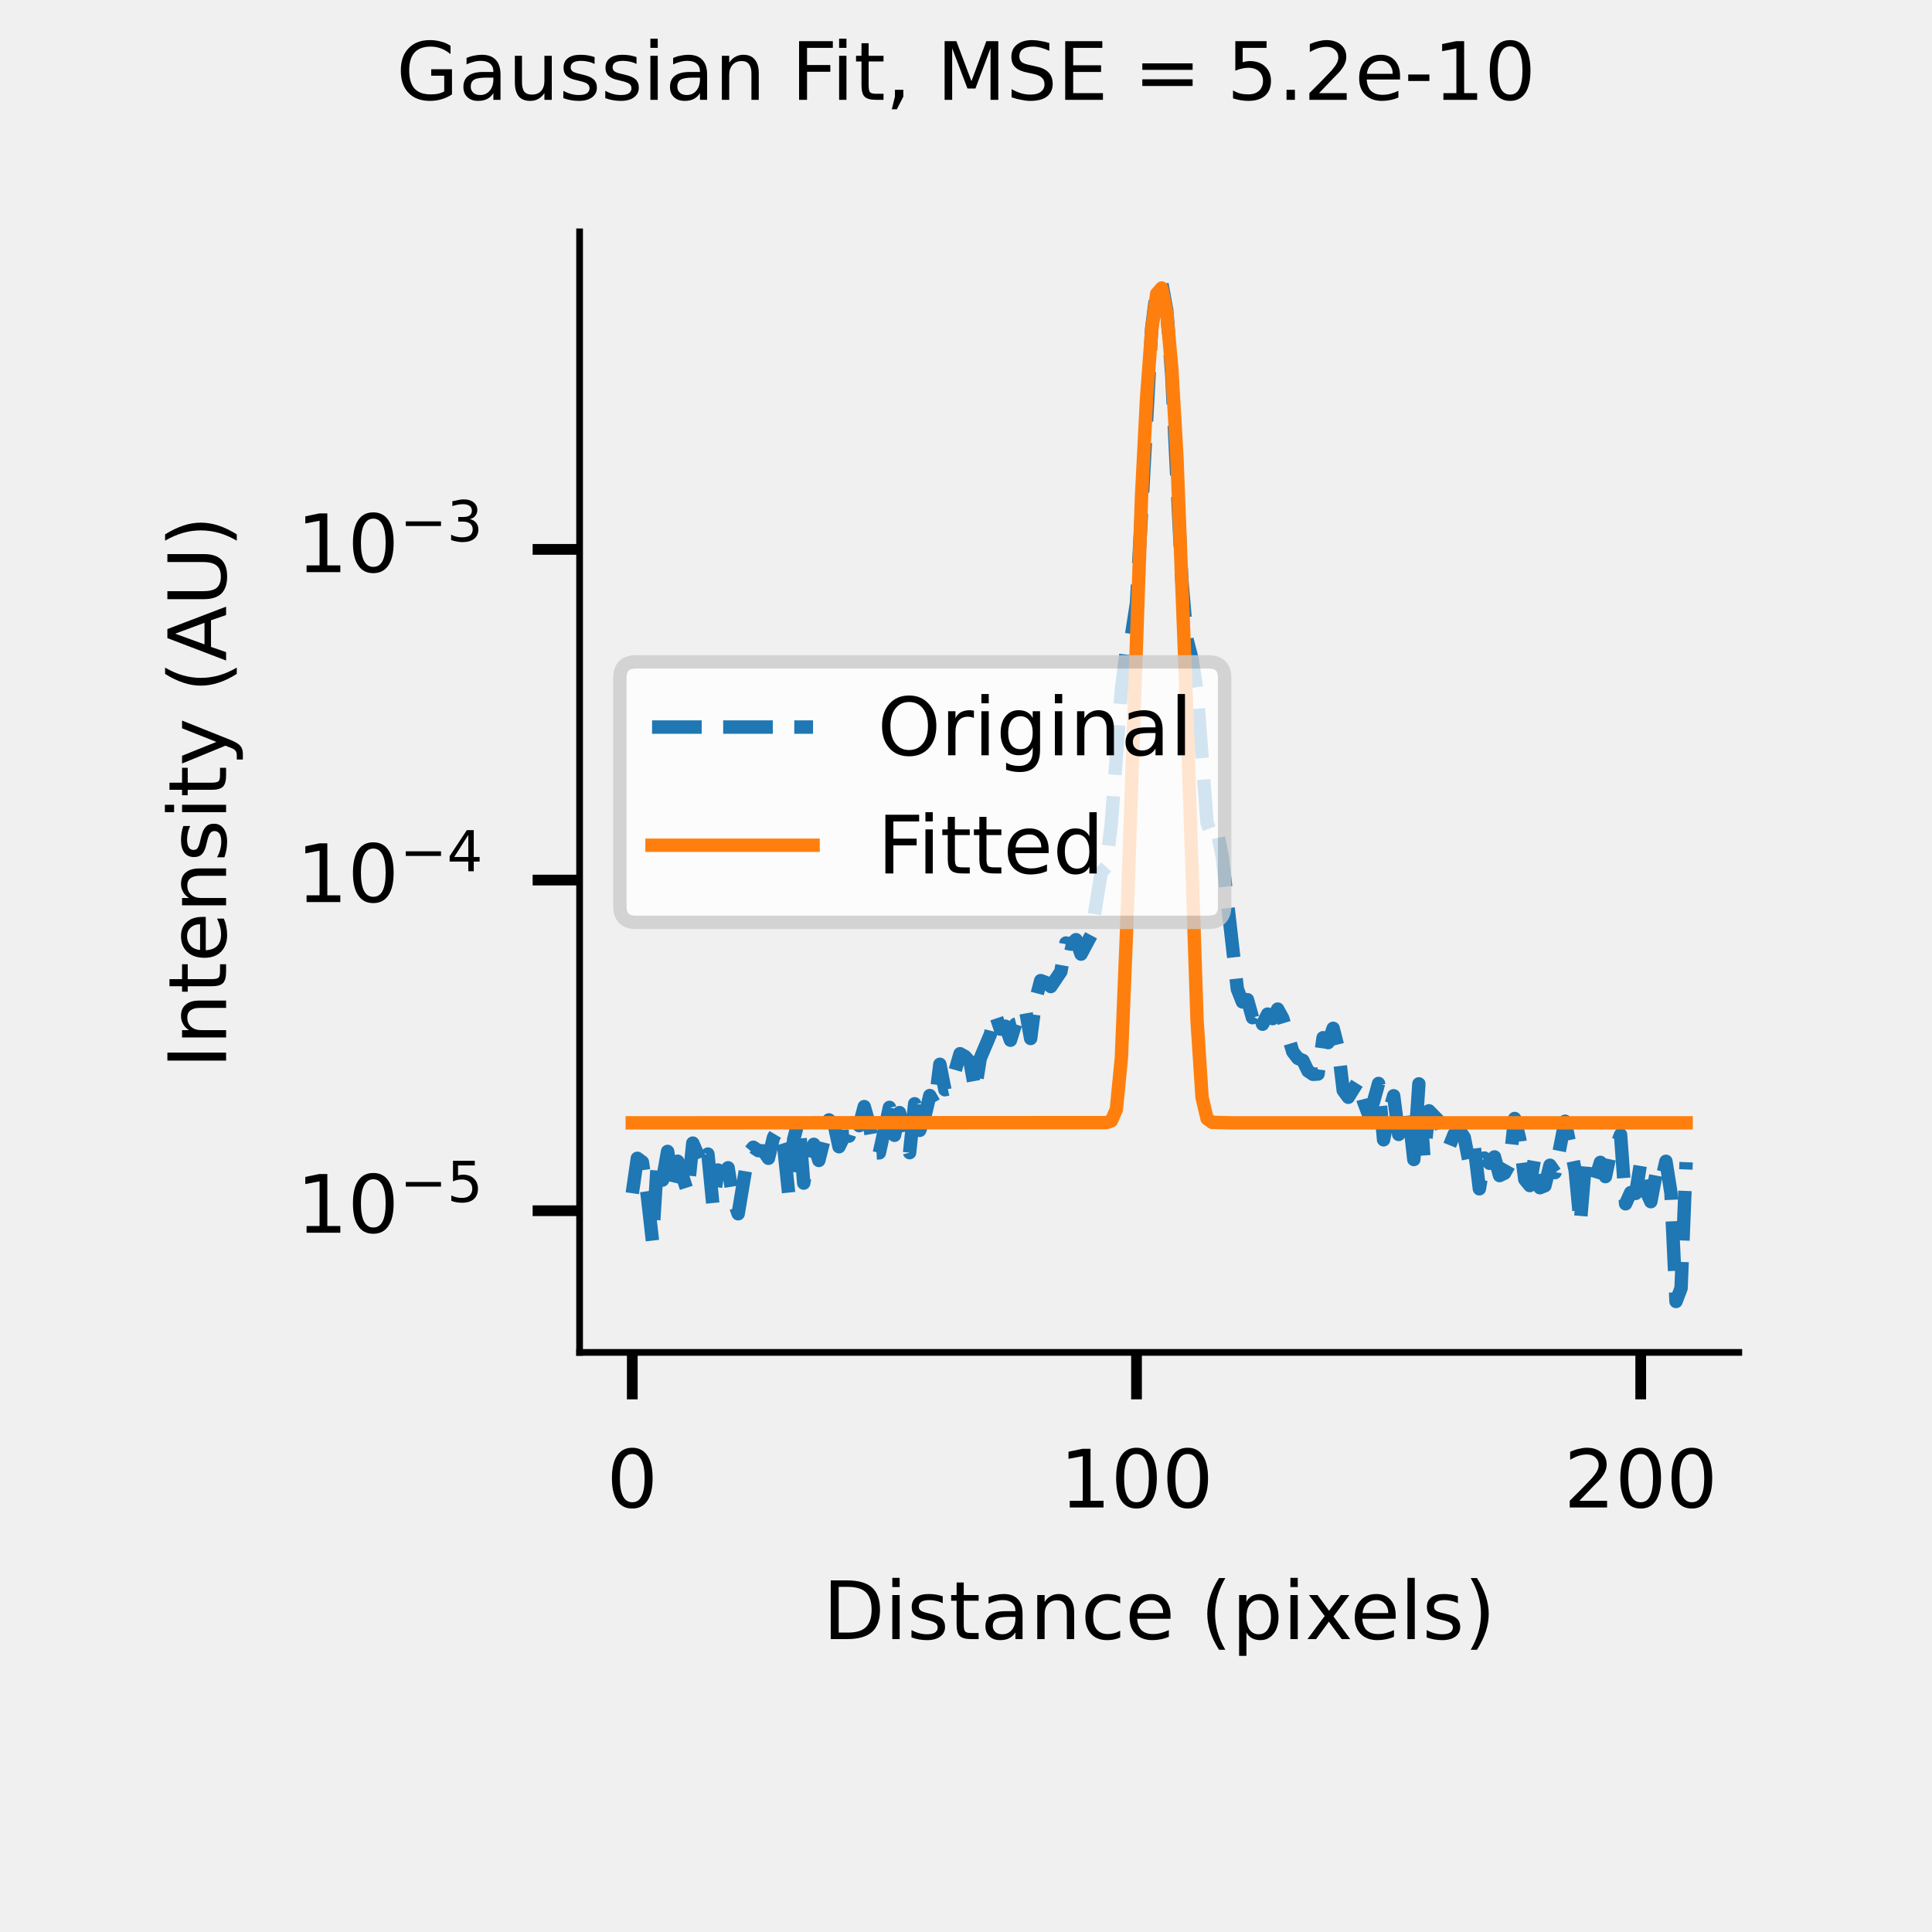
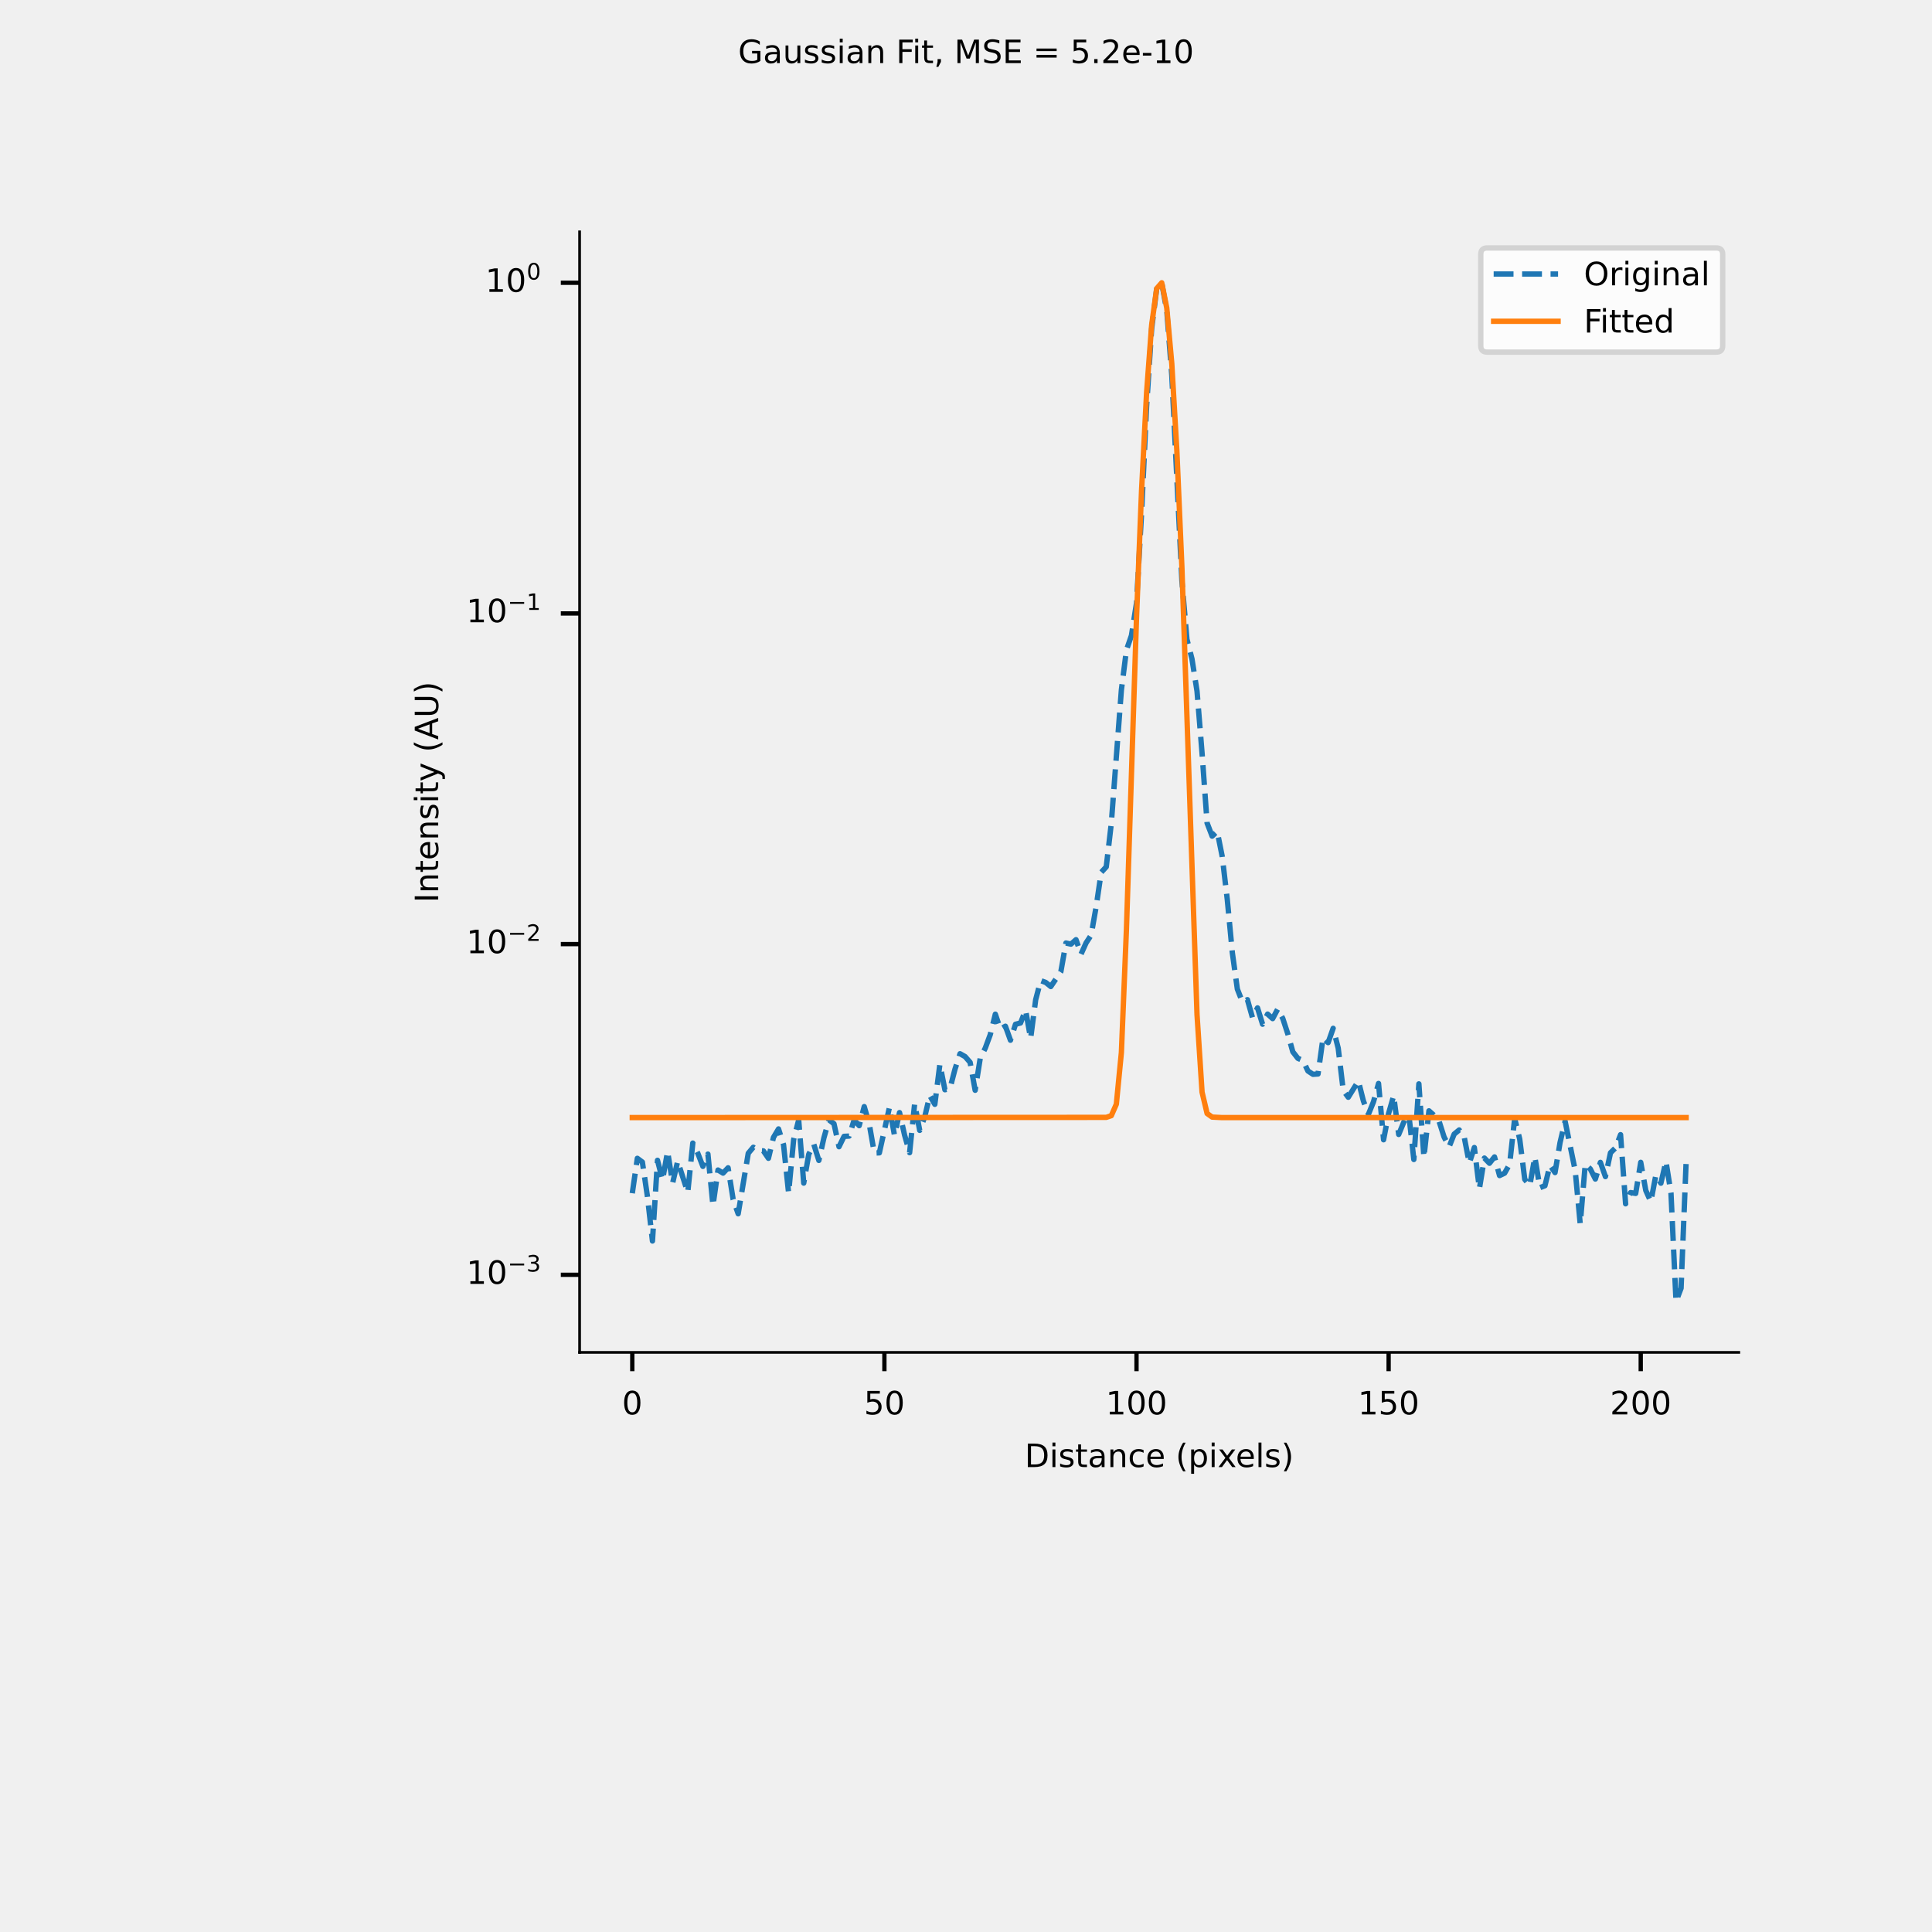
- <svg xmlns="http://www.w3.org/2000/svg" xmlns:xlink="http://www.w3.org/1999/xlink" width="144pt" height="144pt" viewBox="0 0 144 144" version="1.1">
+ <svg xmlns="http://www.w3.org/2000/svg" xmlns:xlink="http://www.w3.org/1999/xlink" width="360pt" height="360pt" viewBox="0 0 360 360" version="1.1">
  <defs>
    <style type="text/css">*{stroke-linejoin: round; stroke-linecap: butt}</style>
  </defs>
  <g id="figure_1">
    <g id="patch_1">
-       <path d="M 0 144  L 144 144  L 144 0  L 0 0  L 0 144  z " style="fill: none" />
+       <path d="M 0 360  L 360 360  L 360 0  L 0 0  L 0 360  z " style="fill: none" />
    </g>
    <g id="axes_1">
      <g id="patch_2">
-         <path d="M 43.2 100.8  L 129.6 100.8  L 129.6 17.28  L 43.2 17.28  L 43.2 100.8  z " style="fill: none" />
+         <path d="M 108 252  L 324 252  L 324 43.2  L 108 43.2  L 108 252  z " style="fill: none" />
      </g>
      <g id="matplotlib.axis_1">
        <g id="xtick_1">
          <g id="line2d_1">
            <defs>
-               <path id="mc8e1ec4b7b" d="M 0 0  L 0 3.5  " style="stroke: #000000; stroke-width: 0.8" />
+               <path id="mbecee3c3c6" d="M 0 0  L 0 3.5  " style="stroke: #000000; stroke-width: 0.8" />
            </defs>
            <g>
-               <use xlink:href="#mc8e1ec4b7b" x="47.127" y="100.8" style="stroke: #000000; stroke-width: 0.8" />
+               <use xlink:href="#mbecee3c3c6" x="117.818" y="252" style="stroke: #000000; stroke-width: 0.8" />
            </g>
          </g>
          <g id="text_1">
-             <text style="font: 6px 'DejaVu Sans', 'Arial', 'Helvetica', 'Lucida Grande', 'Verdana', 'Geneva', 'Lucid', 'Avant Garde', sans-serif; text-anchor: middle" x="47.127" y="112.359" transform="rotate(-0 47.12727 112.3591)">0</text>
+             <text style="font: 6px 'DejaVu Sans', 'Arial', 'Helvetica', 'Lucida Grande', 'Verdana', 'Geneva', 'Lucid', 'Avant Garde', sans-serif; text-anchor: middle" x="117.818" y="263.559" transform="rotate(-0 117.8182 263.5591)">0</text>
          </g>
        </g>
        <g id="xtick_2">
          <g id="line2d_2">
            <g>
-               <use xlink:href="#mc8e1ec4b7b" x="84.709" y="100.8" style="stroke: #000000; stroke-width: 0.8" />
+               <use xlink:href="#mbecee3c3c6" x="164.795" y="252" style="stroke: #000000; stroke-width: 0.8" />
            </g>
          </g>
          <g id="text_2">
-             <text style="font: 6px 'DejaVu Sans', 'Arial', 'Helvetica', 'Lucida Grande', 'Verdana', 'Geneva', 'Lucid', 'Avant Garde', sans-serif; text-anchor: middle" x="84.709" y="112.359" transform="rotate(-0 84.70883 112.3591)">100</text>
+             <text style="font: 6px 'DejaVu Sans', 'Arial', 'Helvetica', 'Lucida Grande', 'Verdana', 'Geneva', 'Lucid', 'Avant Garde', sans-serif; text-anchor: middle" x="164.795" y="263.559" transform="rotate(-0 164.7951 263.5591)">50</text>
          </g>
        </g>
        <g id="xtick_3">
          <g id="line2d_3">
            <g>
-               <use xlink:href="#mc8e1ec4b7b" x="122.29" y="100.8" style="stroke: #000000; stroke-width: 0.8" />
+               <use xlink:href="#mbecee3c3c6" x="211.772" y="252" style="stroke: #000000; stroke-width: 0.8" />
            </g>
          </g>
          <g id="text_3">
-             <text style="font: 6px 'DejaVu Sans', 'Arial', 'Helvetica', 'Lucida Grande', 'Verdana', 'Geneva', 'Lucid', 'Avant Garde', sans-serif; text-anchor: middle" x="122.29" y="112.359" transform="rotate(-0 122.2904 112.3591)">200</text>
-           </g>
-         </g>
-         <g id="text_4">
-           <text style="font: 6px 'DejaVu Sans', 'Arial', 'Helvetica', 'Lucida Grande', 'Verdana', 'Geneva', 'Lucid', 'Avant Garde', sans-serif; text-anchor: middle" x="86.4" y="122.166" transform="rotate(-0 86.4 122.1659)">Distance (pixels)</text>
+             <text style="font: 6px 'DejaVu Sans', 'Arial', 'Helvetica', 'Lucida Grande', 'Verdana', 'Geneva', 'Lucid', 'Avant Garde', sans-serif; text-anchor: middle" x="211.772" y="263.559" transform="rotate(-0 211.7721 263.5591)">100</text>
+           </g>
+         </g>
+         <g id="xtick_4">
+           <g id="line2d_4">
+             <g>
+               <use xlink:href="#mbecee3c3c6" x="258.749" y="252" style="stroke: #000000; stroke-width: 0.8" />
+             </g>
+           </g>
+           <g id="text_4">
+             <text style="font: 6px 'DejaVu Sans', 'Arial', 'Helvetica', 'Lucida Grande', 'Verdana', 'Geneva', 'Lucid', 'Avant Garde', sans-serif; text-anchor: middle" x="258.749" y="263.559" transform="rotate(-0 258.749 263.5591)">150</text>
+           </g>
+         </g>
+         <g id="xtick_5">
+           <g id="line2d_5">
+             <g>
+               <use xlink:href="#mbecee3c3c6" x="305.726" y="252" style="stroke: #000000; stroke-width: 0.8" />
+             </g>
+           </g>
+           <g id="text_5">
+             <text style="font: 6px 'DejaVu Sans', 'Arial', 'Helvetica', 'Lucida Grande', 'Verdana', 'Geneva', 'Lucid', 'Avant Garde', sans-serif; text-anchor: middle" x="305.726" y="263.559" transform="rotate(-0 305.726 263.5591)">200</text>
+           </g>
+         </g>
+         <g id="text_6">
+           <text style="font: 6px 'DejaVu Sans', 'Arial', 'Helvetica', 'Lucida Grande', 'Verdana', 'Geneva', 'Lucid', 'Avant Garde', sans-serif; text-anchor: middle" x="216" y="273.366" transform="rotate(-0 216 273.3659)">Distance (pixels)</text>
        </g>
      </g>
      <g id="matplotlib.axis_2">
        <g id="ytick_1">
-           <g id="line2d_4">
+           <g id="line2d_6">
            <defs>
-               <path id="m469185ce4b" d="M 0 0  L -3.5 0  " style="stroke: #000000; stroke-width: 0.8" />
+               <path id="m53373b8917" d="M 0 0  L -3.5 0  " style="stroke: #000000; stroke-width: 0.8" />
            </defs>
            <g>
-               <use xlink:href="#m469185ce4b" x="43.2" y="90.241" style="stroke: #000000; stroke-width: 0.8" />
-             </g>
-           </g>
-           <g id="text_5">
-             <g transform="translate(22.1 92.52022)">
-               <text>
-                 <tspan style="font: 6px 'DejaVu Sans'" x="0 3.817" y="-0.641">10</tspan>
-                 <tspan style="font: 4.2px 'DejaVu Sans'" x="7.692 11.211" y="-2.938">−5</tspan>
-               </text>
-             </g>
-           </g>
-         </g>
-         <g id="ytick_2">
-           <g id="line2d_5">
-             <g>
-               <use xlink:href="#m469185ce4b" x="43.2" y="65.595" style="stroke: #000000; stroke-width: 0.8" />
-             </g>
-           </g>
-           <g id="text_6">
-             <g transform="translate(22.1 67.87412)">
-               <text>
-                 <tspan style="font: 6px 'DejaVu Sans'" x="0 3.817" y="-0.641">10</tspan>
-                 <tspan style="font: 4.2px 'DejaVu Sans'" x="7.692 11.211" y="-2.938">−4</tspan>
-               </text>
-             </g>
-           </g>
-         </g>
-         <g id="ytick_3">
-           <g id="line2d_6">
-             <g>
-               <use xlink:href="#m469185ce4b" x="43.2" y="40.948" style="stroke: #000000; stroke-width: 0.8" />
+               <use xlink:href="#m53373b8917" x="108" y="237.537" style="stroke: #000000; stroke-width: 0.8" />
            </g>
          </g>
          <g id="text_7">
-             <g transform="translate(22.1 43.22803)">
+             <g transform="translate(86.9 239.8162)">
              <text>
                <tspan style="font: 6px 'DejaVu Sans'" x="0 3.817" y="-0.586">10</tspan>
                <tspan style="font: 4.2px 'DejaVu Sans'" x="7.692 11.211" y="-2.883">−3</tspan>
              </text>
            </g>
          </g>
        </g>
-         <g id="ytick_4" />
+         <g id="ytick_2">
+           <g id="line2d_7">
+             <g>
+               <use xlink:href="#m53373b8917" x="108" y="175.921" style="stroke: #000000; stroke-width: 0.8" />
+             </g>
+           </g>
+           <g id="text_8">
+             <g transform="translate(86.9 178.2009)">
+               <text>
+                 <tspan style="font: 6px 'DejaVu Sans'" x="0 3.817" y="-0.586">10</tspan>
+                 <tspan style="font: 4.2px 'DejaVu Sans'" x="7.692 11.211" y="-2.883">−2</tspan>
+               </text>
+             </g>
+           </g>
+         </g>
+         <g id="ytick_3">
+           <g id="line2d_8">
+             <g>
+               <use xlink:href="#m53373b8917" x="108" y="114.306" style="stroke: #000000; stroke-width: 0.8" />
+             </g>
+           </g>
+           <g id="text_9">
+             <g transform="translate(86.9 116.5857)">
+               <text>
+                 <tspan style="font: 6px 'DejaVu Sans'" x="0 3.817" y="-0.641">10</tspan>
+                 <tspan style="font: 4.2px 'DejaVu Sans'" x="7.692 11.211" y="-2.938">−1</tspan>
+               </text>
+             </g>
+           </g>
+         </g>
+         <g id="ytick_4">
+           <g id="line2d_9">
+             <g>
+               <use xlink:href="#m53373b8917" x="108" y="52.691" style="stroke: #000000; stroke-width: 0.8" />
+             </g>
+           </g>
+           <g id="text_10">
+             <g transform="translate(90.44 54.97044)">
+               <text>
+                 <tspan style="font: 6px 'DejaVu Sans'" x="0 3.817" y="-0.586">10</tspan>
+                 <tspan style="font: 4.2px 'DejaVu Sans'" x="7.692" y="-2.883">0</tspan>
+               </text>
+             </g>
+           </g>
+         </g>
        <g id="ytick_5" />
        <g id="ytick_6" />
        <g id="ytick_7" />
        <g id="ytick_8" />
        <g id="ytick_9" />
        <g id="ytick_10" />
        <g id="ytick_11" />
        <g id="ytick_12" />
        <g id="ytick_13" />
        <g id="ytick_14" />
        <g id="ytick_15" />
        <g id="ytick_16" />
        <g id="ytick_17" />
        <g id="ytick_18" />
        <g id="ytick_19" />
        <g id="ytick_20" />
        <g id="ytick_21" />
        <g id="ytick_22" />
        <g id="ytick_23" />
        <g id="ytick_24" />
        <g id="ytick_25" />
        <g id="ytick_26" />
        <g id="ytick_27" />
        <g id="ytick_28" />
        <g id="ytick_29" />
        <g id="ytick_30" />
        <g id="ytick_31" />
        <g id="ytick_32" />
-         <g id="ytick_33" />
-         <g id="text_8">
-           <text style="font: 6px 'DejaVu Sans', 'Arial', 'Helvetica', 'Lucida Grande', 'Verdana', 'Geneva', 'Lucid', 'Avant Garde', sans-serif; text-anchor: middle" x="16.852" y="59.04" transform="rotate(-90 16.85219 59.04)">Intensity (AU)</text>
-         </g>
-       </g>
-       <g id="line2d_7">
-         <path d="M 47.127 88.937  L 47.503 86.335  L 47.879 86.614  L 48.255 89.171  L 48.631 92.497  L 49.006 86.482  L 49.382 87.956  L 49.758 85.82  L 50.134 88.182  L 50.51 86.551  L 51.261 88.875  L 51.637 85.2  L 52.389 86.936  L 52.765 86.018  L 53.14 89.863  L 53.516 87.207  L 53.892 87.438  L 54.268 87.041  L 54.644 89.394  L 55.019 90.467  L 55.771 85.959  L 56.147 85.51  L 56.523 85.762  L 56.898 85.781  L 57.274 86.333  L 57.65 84.777  L 58.026 84.144  L 58.402 85.326  L 58.778 88.913  L 59.153 84.942  L 59.529 83.478  L 59.905 88.181  L 60.281 86.03  L 60.657 85.291  L 61.032 86.491  L 61.784 83.471  L 62.16 83.756  L 62.536 85.471  L 62.912 84.698  L 63.287 84.678  L 63.663 83.474  L 64.039 83.901  L 64.415 82.48  L 64.791 83.789  L 65.166 85.942  L 65.542 85.925  L 66.294 82.537  L 66.67 84.617  L 67.045 82.928  L 67.797 85.912  L 68.173 82.269  L 68.549 84.251  L 68.925 83.241  L 69.3 81.657  L 69.676 82.309  L 70.052 79.327  L 70.428 81.222  L 70.804 81.136  L 71.555 78.538  L 71.931 78.751  L 72.307 79.182  L 72.683 81.262  L 73.059 78.89  L 73.81 77.11  L 74.186 75.592  L 74.562 76.703  L 74.938 76.489  L 75.313 77.532  L 75.689 76.344  L 76.065 76.247  L 76.441 75.289  L 76.817 77.403  L 77.193 74.516  L 77.568 73.088  L 77.944 73.228  L 78.32 73.531  L 79.072 72.417  L 79.447 70.288  L 79.823 70.37  L 80.199 70.039  L 80.575 71.114  L 81.326 69.704  L 82.078 65.017  L 82.454 64.609  L 82.83 61.373  L 83.581 51.428  L 83.957 48.454  L 84.333 47.362  L 84.709 44.953  L 85.836 24.516  L 86.212 21.527  L 86.588 21.076  L 86.964 23.154  L 87.34 27.999  L 88.091 43.281  L 88.467 47.645  L 88.843 49.113  L 89.219 51.51  L 89.97 61.344  L 90.346 62.322  L 90.722 61.963  L 91.098 63.839  L 92.225 73.722  L 92.601 74.676  L 92.977 74.51  L 93.353 75.851  L 93.728 75.122  L 94.104 76.338  L 94.48 75.585  L 94.856 75.922  L 95.232 75.212  L 95.607 75.902  L 96.359 78.395  L 96.735 78.881  L 97.111 79.043  L 97.487 79.824  L 97.862 80.074  L 98.238 80.049  L 98.614 77.346  L 98.99 77.71  L 99.366 76.646  L 99.741 78.12  L 100.117 81.272  L 100.493 81.783  L 101.245 80.572  L 101.621 82.06  L 101.996 83.05  L 102.372 82.121  L 102.748 80.755  L 103.124 84.952  L 103.5 82.983  L 103.875 81.672  L 104.251 84.555  L 104.627 83.644  L 105.003 83.039  L 105.379 86.422  L 105.755 80.785  L 106.13 86.271  L 106.506 82.794  L 107.258 83.565  L 107.634 84.746  L 108.009 85.473  L 108.385 84.53  L 108.761 84.22  L 109.137 84.773  L 109.513 86.693  L 109.888 85.531  L 110.264 88.605  L 110.64 86.315  L 111.016 86.703  L 111.392 86.23  L 111.768 87.62  L 112.143 87.442  L 112.519 86.776  L 112.895 83.367  L 113.271 84.904  L 113.647 87.903  L 114.022 88.364  L 114.398 86.235  L 114.774 88.523  L 115.15 88.378  L 115.526 86.852  L 115.902 87.397  L 116.653 83.57  L 117.405 87.237  L 117.781 91.225  L 118.156 86.764  L 118.532 87.128  L 118.908 87.878  L 119.284 86.637  L 119.66 87.697  L 120.035 85.924  L 120.411 85.553  L 120.787 84.572  L 121.163 89.724  L 121.539 88.889  L 121.915 88.951  L 122.29 86.634  L 122.666 88.725  L 123.042 89.566  L 123.418 87.592  L 123.794 88.188  L 124.169 86.558  L 124.545 88.927  L 124.921 97.004  L 125.297 96.016  L 125.673 86.622  L 125.673 86.622  " clip-path="url(#p7e55a990b7)" style="fill: none; stroke-dasharray: 3.7,1.6; stroke-dashoffset: 0; stroke: #1f77b4" />
-       </g>
-       <g id="line2d_8">
-         <path d="M 47.127 83.69  L 82.454 83.674  L 82.83 83.547  L 83.206 82.691  L 83.581 78.843  L 83.957 69.678  L 85.085 36.955  L 85.46 29.659  L 85.836 24.631  L 86.212 21.898  L 86.588 21.467  L 86.964 23.34  L 87.34 27.511  L 87.715 33.964  L 88.467 53.351  L 89.219 76.009  L 89.594 81.789  L 89.97 83.384  L 90.346 83.653  L 91.849 83.69  L 125.673 83.69  L 125.673 83.69  " clip-path="url(#p7e55a990b7)" style="fill: none; stroke: #ff7f0e; stroke-linecap: square" />
+         <g id="text_11">
+           <text style="font: 6px 'DejaVu Sans', 'Arial', 'Helvetica', 'Lucida Grande', 'Verdana', 'Geneva', 'Lucid', 'Avant Garde', sans-serif; text-anchor: middle" x="81.652" y="147.6" transform="rotate(-90 81.65219 147.6)">Intensity (AU)</text>
+         </g>
+       </g>
+       <g id="line2d_10">
+         <path d="M 117.818 222.343  L 118.758 215.837  L 119.697 216.535  L 120.637 222.928  L 121.576 231.241  L 122.516 216.205  L 123.455 219.889  L 124.395 214.549  L 125.334 220.455  L 126.274 216.378  L 128.153 222.188  L 129.093 212.999  L 130.032 214.904  L 130.972 217.339  L 131.911 215.046  L 132.851 224.657  L 133.79 218.017  L 134.73 218.595  L 135.669 217.602  L 136.609 223.485  L 137.548 226.168  L 139.428 214.897  L 140.367 213.775  L 141.307 214.406  L 142.246 214.452  L 143.186 215.834  L 144.125 211.943  L 145.065 210.36  L 146.004 213.314  L 146.944 222.282  L 147.883 212.355  L 148.823 208.695  L 149.763 220.454  L 150.702 215.075  L 151.642 213.226  L 152.581 216.227  L 153.521 212.035  L 154.46 208.678  L 155.4 209.39  L 156.339 213.676  L 157.279 211.744  L 158.218 211.694  L 159.158 208.686  L 160.097 209.751  L 161.037 206.201  L 161.977 209.472  L 162.916 214.854  L 163.856 214.813  L 165.735 206.344  L 166.674 211.543  L 167.614 207.32  L 168.553 211.495  L 169.493 214.781  L 170.432 205.672  L 171.372 210.627  L 172.311 208.102  L 173.251 204.142  L 174.191 205.773  L 175.13 198.319  L 176.07 203.055  L 177.009 202.841  L 177.949 199.223  L 178.888 196.345  L 179.828 196.877  L 180.767 197.954  L 181.707 203.155  L 182.646 197.225  L 183.586 195.312  L 184.525 192.774  L 185.465 188.979  L 186.405 191.757  L 187.344 191.222  L 188.284 193.83  L 189.223 190.859  L 190.163 190.618  L 191.102 188.222  L 192.042 193.507  L 192.981 186.289  L 193.921 182.719  L 194.86 183.069  L 195.8 183.827  L 197.679 181.042  L 198.619 175.719  L 199.558 175.925  L 200.498 175.097  L 201.437 177.784  L 202.377 175.692  L 203.316 174.259  L 204.256 168.928  L 205.195 162.544  L 206.135 161.523  L 207.074 153.433  L 208.953 128.569  L 209.893 121.135  L 210.833 118.405  L 211.772 112.383  L 212.712 95.672  L 213.651 75.799  L 214.591 61.291  L 215.53 53.819  L 216.47 52.691  L 217.409 57.884  L 218.349 69.997  L 220.228 108.204  L 221.167 119.113  L 222.107 122.783  L 223.047 128.774  L 223.986 140.332  L 224.926 153.36  L 225.865 155.806  L 226.805 154.908  L 227.744 159.597  L 228.684 167.581  L 229.623 177.489  L 230.563 184.305  L 231.502 186.691  L 232.442 186.276  L 233.381 189.626  L 234.321 187.806  L 235.261 190.844  L 236.2 188.963  L 237.14 189.805  L 238.079 188.03  L 239.019 189.754  L 239.958 192.627  L 240.898 195.988  L 241.837 197.202  L 242.777 197.608  L 243.716 199.561  L 244.656 200.185  L 245.595 200.122  L 246.535 193.364  L 247.475 194.275  L 248.414 191.614  L 249.354 195.3  L 250.293 203.18  L 251.233 204.456  L 253.112 201.429  L 254.051 205.149  L 254.991 207.625  L 255.93 205.302  L 256.87 201.887  L 257.809 212.379  L 258.749 207.459  L 259.689 204.181  L 260.628 211.388  L 261.568 209.11  L 262.507 207.599  L 263.447 216.055  L 264.386 201.963  L 265.326 215.677  L 266.265 206.986  L 267.205 207.82  L 268.144 208.912  L 269.084 211.865  L 270.023 213.682  L 270.963 211.324  L 271.903 210.55  L 272.842 211.932  L 273.782 216.731  L 274.721 213.827  L 275.661 221.513  L 276.6 215.788  L 277.54 216.758  L 278.479 215.575  L 279.419 219.05  L 280.358 218.604  L 281.298 216.941  L 282.237 208.417  L 283.177 212.259  L 284.117 219.758  L 285.056 220.911  L 285.996 215.588  L 286.935 221.308  L 287.875 220.945  L 288.814 217.131  L 289.754 218.493  L 290.693 212.898  L 291.633 208.925  L 293.512 218.092  L 294.452 228.061  L 295.391 216.91  L 296.331 217.82  L 297.27 219.696  L 298.21 216.592  L 299.149 219.244  L 300.089 214.811  L 301.028 213.883  L 301.968 211.43  L 302.907 224.31  L 303.847 222.222  L 304.786 222.376  L 305.726 216.584  L 306.666 221.813  L 307.605 223.916  L 308.545 218.979  L 309.484 220.47  L 310.424 216.396  L 311.363 222.317  L 312.303 242.509  L 313.242 240.04  L 314.182 216.555  L 314.182 216.555  " clip-path="url(#p1e7f4bc74a)" style="fill: none; stroke-dasharray: 3.7,1.6; stroke-dashoffset: 0; stroke: #1f77b4" />
+       </g>
+       <g id="line2d_11">
+         <path d="M 117.818 208.247  L 206.135 208.207  L 207.074 207.889  L 208.014 205.75  L 208.953 196.13  L 209.893 173.218  L 211.772 115.102  L 212.712 91.41  L 213.651 73.169  L 214.591 60.6  L 215.53 53.768  L 216.47 52.691  L 217.409 57.372  L 218.349 67.8  L 219.288 83.932  L 220.228 105.632  L 223.047 189.046  L 223.986 203.496  L 224.926 207.483  L 225.865 208.154  L 227.744 208.247  L 314.182 208.247  L 314.182 208.247  " clip-path="url(#p1e7f4bc74a)" style="fill: none; stroke: #ff7f0e; stroke-linecap: square" />
      </g>
      <g id="patch_3">
-         <path d="M 43.2 100.8  L 43.2 17.28  " style="fill: none; stroke: #000000; stroke-width: 0.5; stroke-linejoin: miter; stroke-linecap: square" />
+         <path d="M 108 252  L 108 43.2  " style="fill: none; stroke: #000000; stroke-width: 0.5; stroke-linejoin: miter; stroke-linecap: square" />
      </g>
      <g id="patch_4">
-         <path d="M 43.2 100.8  L 129.6 100.8  " style="fill: none; stroke: #000000; stroke-width: 0.5; stroke-linejoin: miter; stroke-linecap: square" />
+         <path d="M 108 252  L 324 252  " style="fill: none; stroke: #000000; stroke-width: 0.5; stroke-linejoin: miter; stroke-linecap: square" />
      </g>
      <g id="legend_1">
        <g id="patch_5">
-           <path d="M 47.4 68.747  L 90.079 68.747  Q 91.279 68.747 91.279 67.547  L 91.279 50.533  Q 91.279 49.333 90.079 49.333  L 47.4 49.333  Q 46.2 49.333 46.2 50.533  L 46.2 67.547  Q 46.2 68.747 47.4 68.747  z " style="fill: #ffffff; opacity: 0.8; stroke: #cccccc; stroke-linejoin: miter" />
-         </g>
-         <g id="line2d_9">
-           <path d="M 48.6 54.192  L 54.6 54.192  L 60.6 54.192  " style="fill: none; stroke-dasharray: 3.7,1.6; stroke-dashoffset: 0; stroke: #1f77b4" />
-         </g>
-         <g id="text_9">
-           <text style="font: 6px 'DejaVu Sans', 'Arial', 'Helvetica', 'Lucida Grande', 'Verdana', 'Geneva', 'Lucid', 'Avant Garde', sans-serif; text-anchor: start" x="65.4" y="56.292" transform="rotate(-0 65.4 56.29219)">Original</text>
-         </g>
-         <g id="line2d_10">
-           <path d="M 48.6 62.999  L 54.6 62.999  L 60.6 62.999  " style="fill: none; stroke: #ff7f0e; stroke-linecap: square" />
-         </g>
-         <g id="text_10">
-           <text style="font: 6px 'DejaVu Sans', 'Arial', 'Helvetica', 'Lucida Grande', 'Verdana', 'Geneva', 'Lucid', 'Avant Garde', sans-serif; text-anchor: start" x="65.4" y="65.099" transform="rotate(-0 65.4 65.09906)">Fitted</text>
+           <path d="M 277.121 65.614  L 319.8 65.614  Q 321 65.614 321 64.414  L 321 47.4  Q 321 46.2 319.8 46.2  L 277.121 46.2  Q 275.921 46.2 275.921 47.4  L 275.921 64.414  Q 275.921 65.614 277.121 65.614  z " style="fill: #ffffff; opacity: 0.8; stroke: #cccccc; stroke-linejoin: miter" />
+         </g>
+         <g id="line2d_12">
+           <path d="M 278.321 51.059  L 284.321 51.059  L 290.321 51.059  " style="fill: none; stroke-dasharray: 3.7,1.6; stroke-dashoffset: 0; stroke: #1f77b4" />
+         </g>
+         <g id="text_12">
+           <text style="font: 6px 'DejaVu Sans', 'Arial', 'Helvetica', 'Lucida Grande', 'Verdana', 'Geneva', 'Lucid', 'Avant Garde', sans-serif; text-anchor: start" x="295.121" y="53.159" transform="rotate(-0 295.1212 53.15906)">Original</text>
+         </g>
+         <g id="line2d_13">
+           <path d="M 278.321 59.866  L 284.321 59.866  L 290.321 59.866  " style="fill: none; stroke: #ff7f0e; stroke-linecap: square" />
+         </g>
+         <g id="text_13">
+           <text style="font: 6px 'DejaVu Sans', 'Arial', 'Helvetica', 'Lucida Grande', 'Verdana', 'Geneva', 'Lucid', 'Avant Garde', sans-serif; text-anchor: start" x="295.121" y="61.966" transform="rotate(-0 295.1212 61.96594)">Fitted</text>
        </g>
      </g>
    </g>
-     <g id="text_11">
-       <text style="font: 6px 'DejaVu Sans', 'Arial', 'Helvetica', 'Lucida Grande', 'Verdana', 'Geneva', 'Lucid', 'Avant Garde', sans-serif; text-anchor: middle" x="72" y="7.439" transform="rotate(-0 72 7.439063)">Gaussian Fit, MSE = 5.2e-10</text>
+     <g id="text_14">
+       <text style="font: 6px 'DejaVu Sans', 'Arial', 'Helvetica', 'Lucida Grande', 'Verdana', 'Geneva', 'Lucid', 'Avant Garde', sans-serif; text-anchor: middle" x="180" y="11.759" transform="rotate(-0 180 11.75906)">Gaussian Fit, MSE = 5.2e-10</text>
    </g>
  </g>
  <defs>
-     <clipPath id="p7e55a990b7">
-       <rect x="43.2" y="17.28" width="86.4" height="83.52" />
+     <clipPath id="p1e7f4bc74a">
+       <rect x="108" y="43.2" width="216" height="208.8" />
    </clipPath>
  </defs>
</svg>
